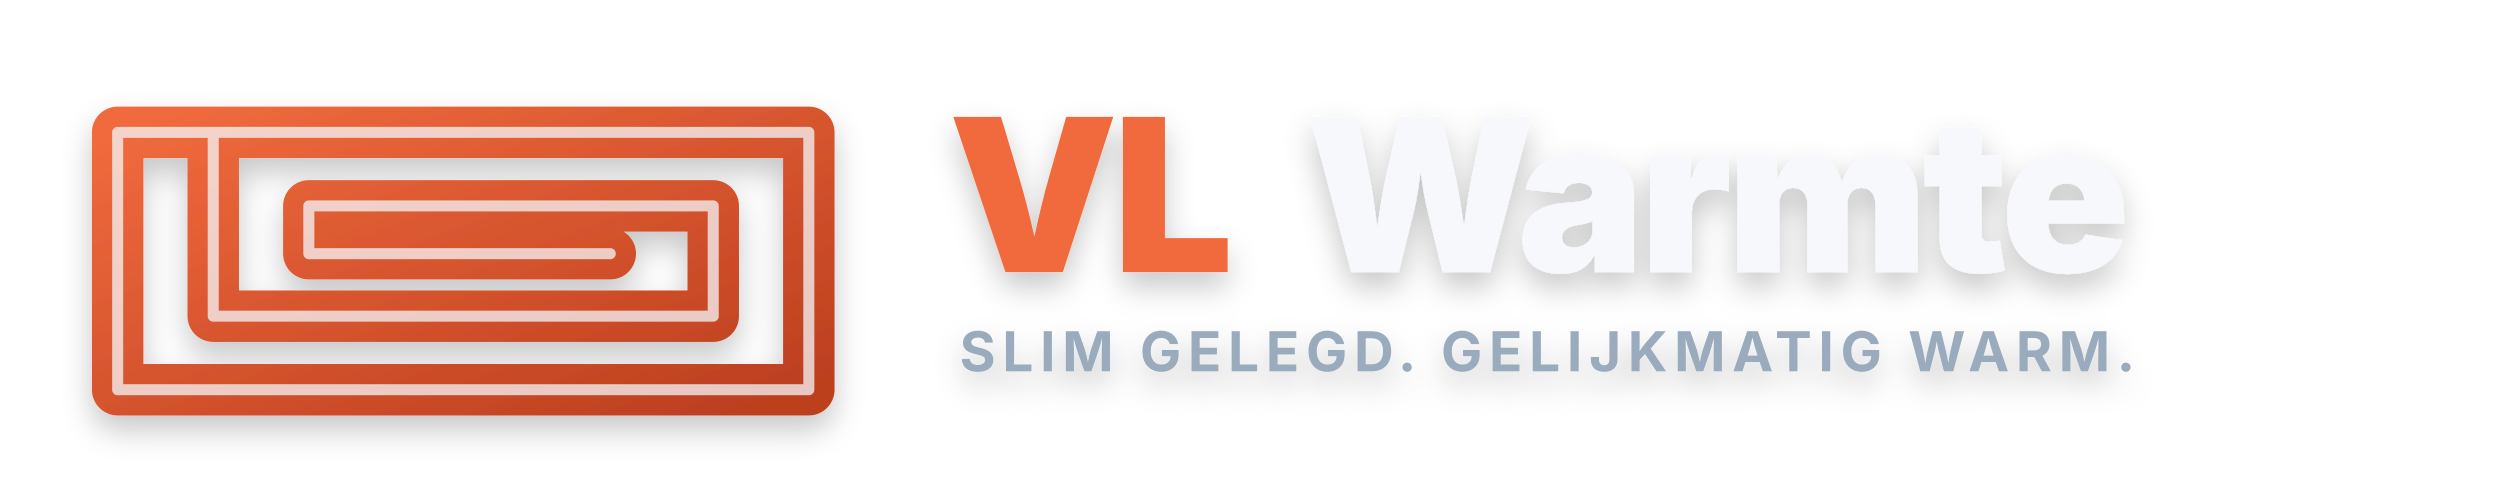
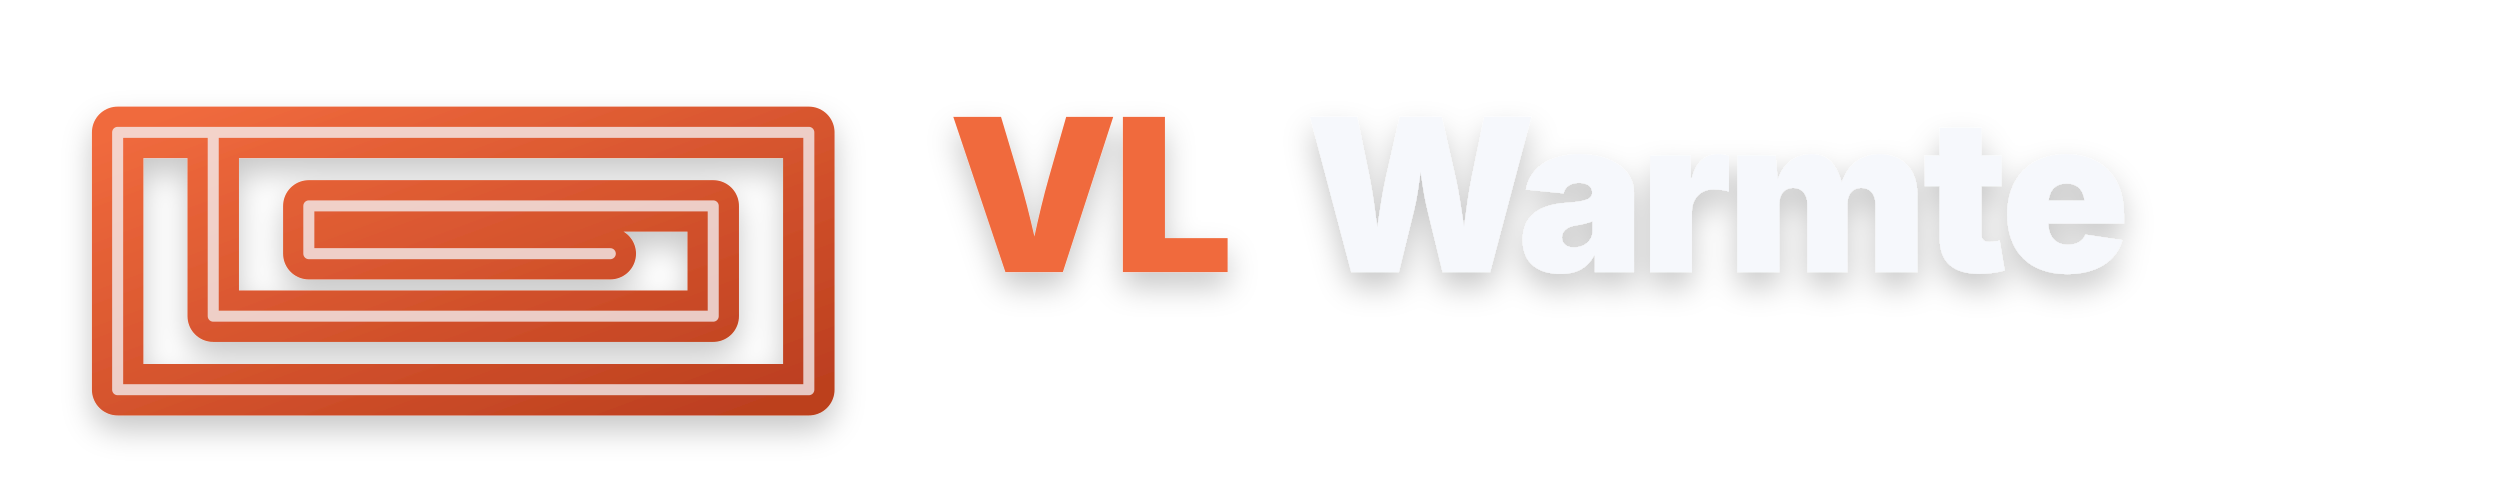
<svg xmlns="http://www.w3.org/2000/svg" viewBox="0 0 680 132" role="img" aria-label="VLWarmte slakkenhuis legpatroon logo">
  <defs>
    <linearGradient id="pipeSlug" x1="0%" y1="0%" x2="100%" y2="100%">
      <stop offset="0%" stop-color="#f06a3d" />
      <stop offset="100%" stop-color="#bc3f1f" />
    </linearGradient>
    <filter id="shadowSlug" x="-10%" y="-20%" width="120%" height="150%">
      <feDropShadow dx="0" dy="4" stdDeviation="4" flood-color="#000000" flood-opacity="0.22" />
    </filter>
  </defs>
  <g filter="url(#shadowSlug)">
    <g transform="translate(16 14)">
      <path d="M16 22 H204 V92 H16 V22 H42 V72 H178 V42 H68 V55 H150" fill="none" stroke="url(#pipeSlug)" stroke-width="14" stroke-linecap="round" stroke-linejoin="round" />
      <path d="M16 22 H204 V92 H16 V22 H42 V72 H178 V42 H68 V55 H150" fill="none" stroke="#f6f8fc" stroke-width="3" stroke-linecap="round" stroke-linejoin="round" opacity="0.74" />
    </g>
    <text x="258" y="74" font-family="Inter, Segoe UI, Arial, sans-serif" font-size="58" font-weight="850" letter-spacing="-1.4">
      <tspan fill="#f06a3d">VL</tspan>
      <tspan dx="8" fill="#f6f8fc">Warmte</tspan>
    </text>
-     <text x="261" y="101" font-family="Inter, Segoe UI, Arial, sans-serif" font-size="15" font-weight="650" letter-spacing="1.8" fill="#9aabbe">
-       SLIM GELEGD. GELIJKMATIG WARM.
-     </text>
  </g>
</svg>
